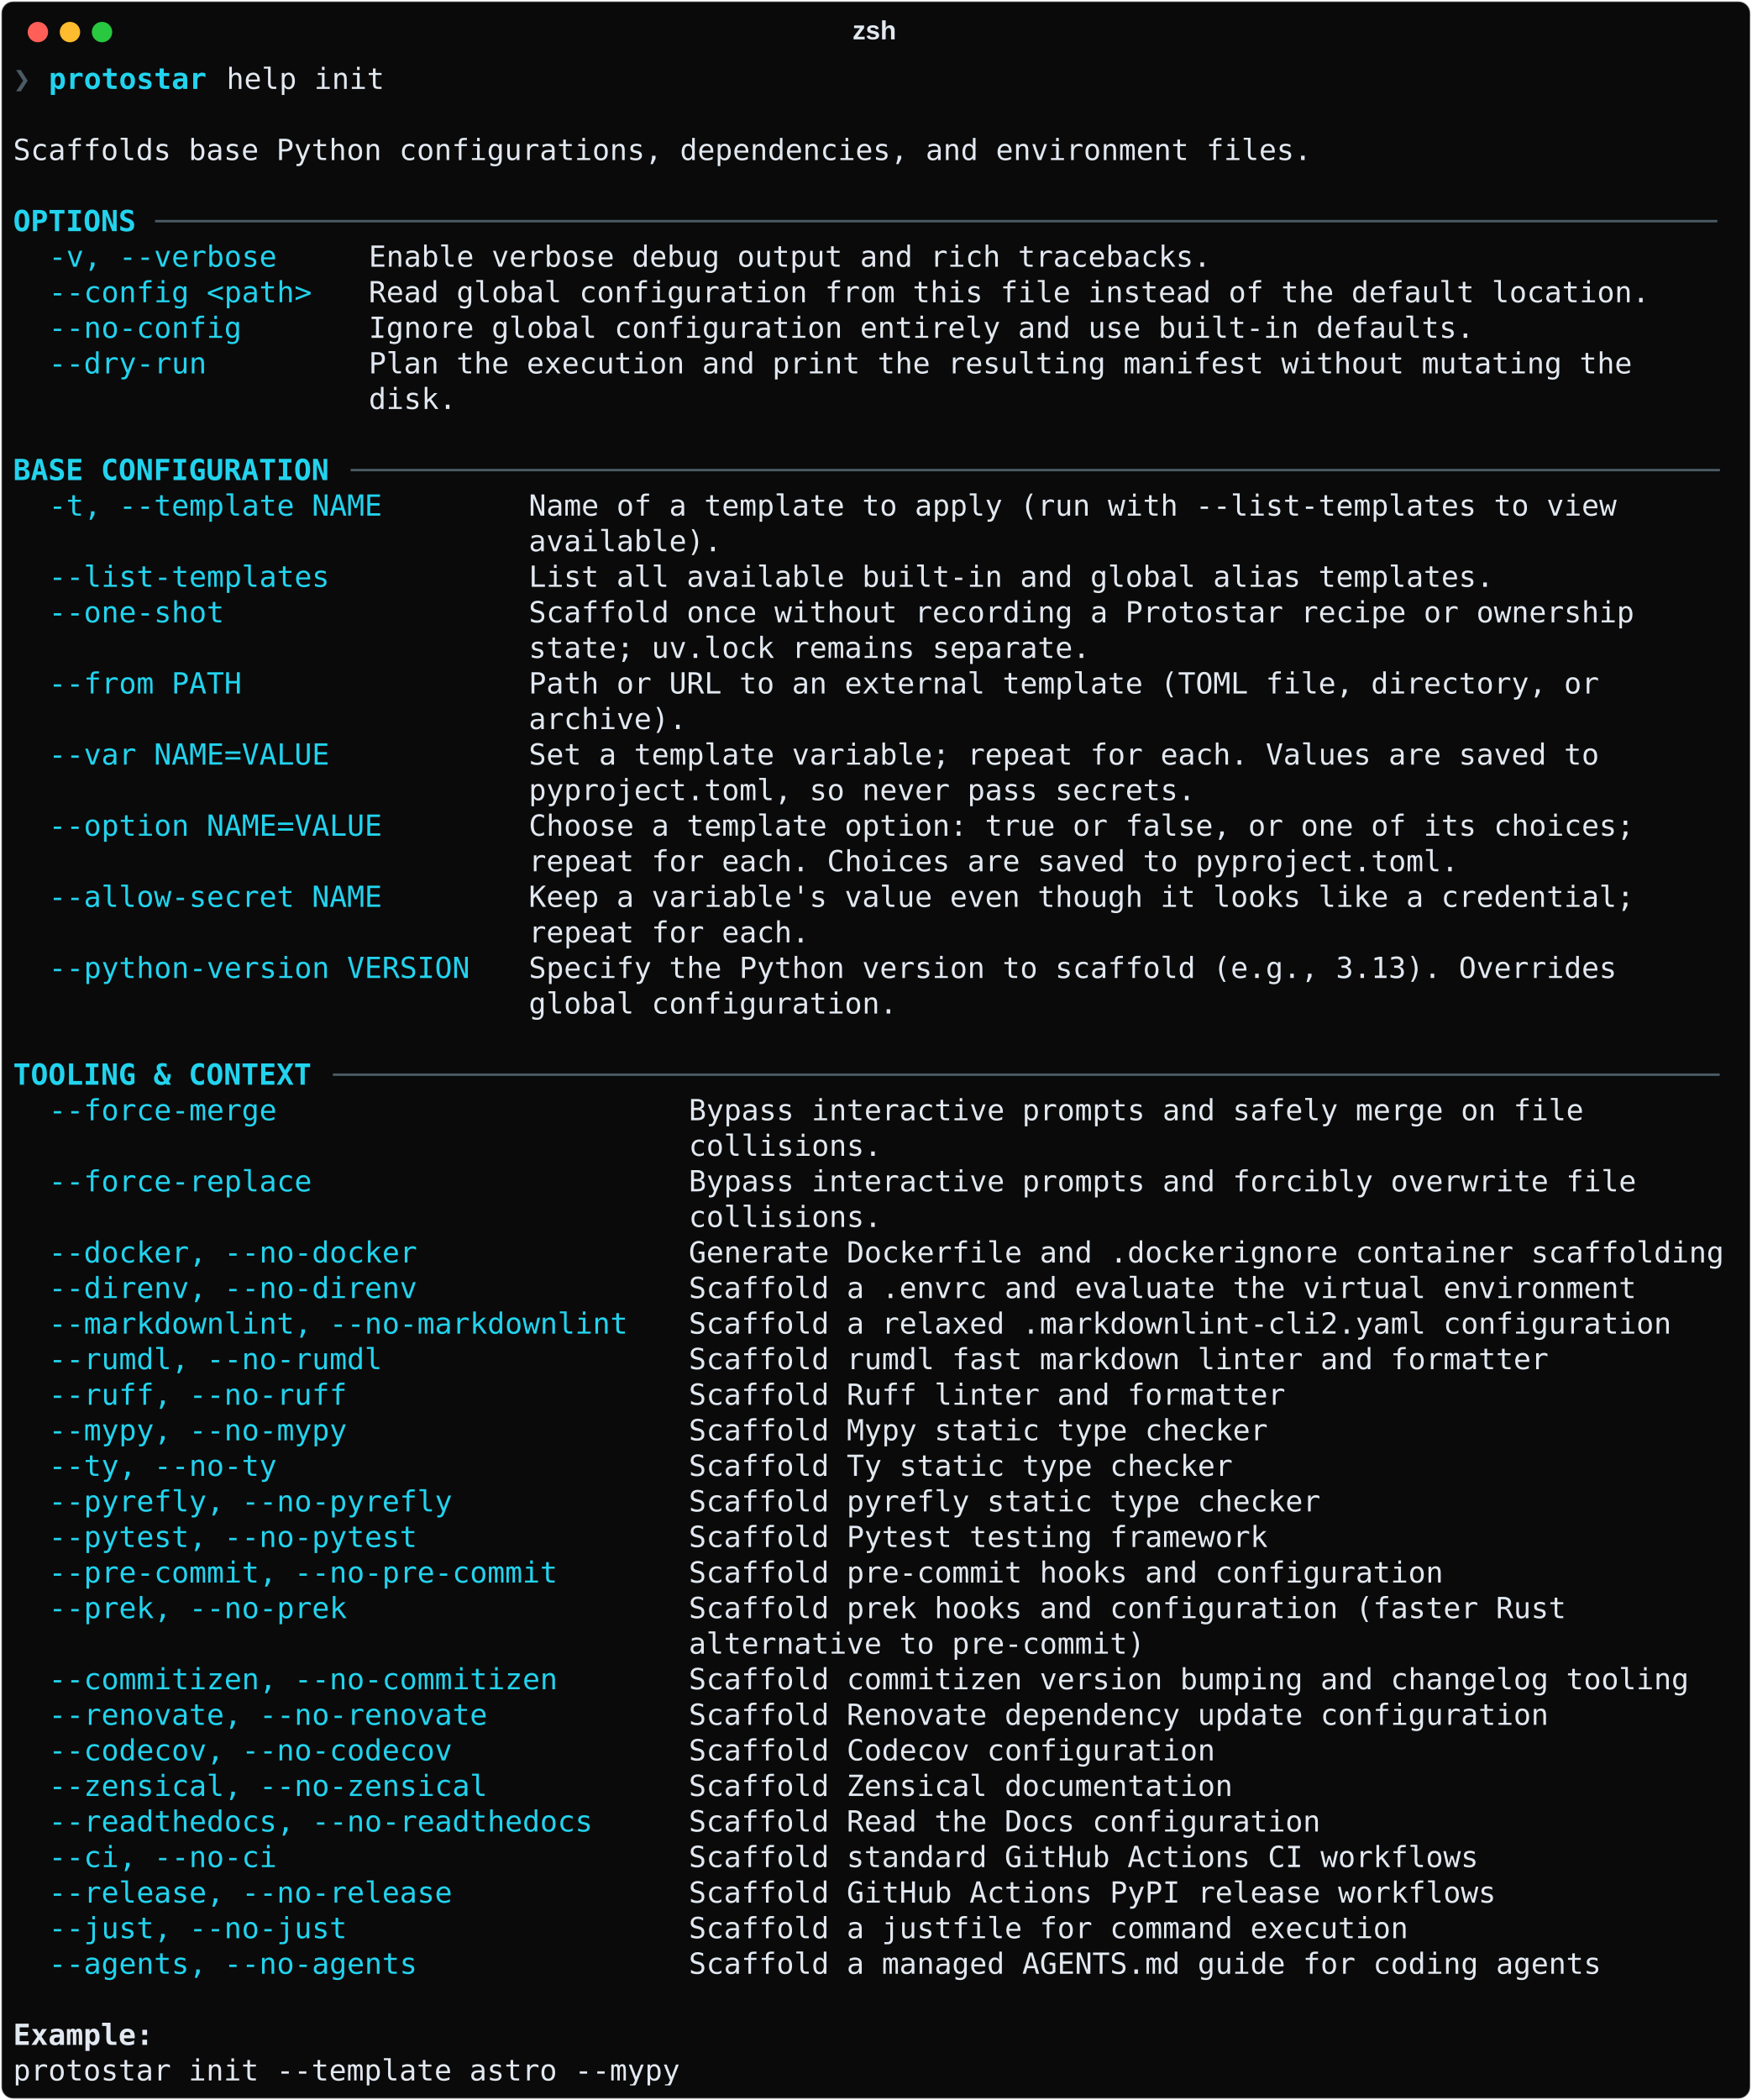
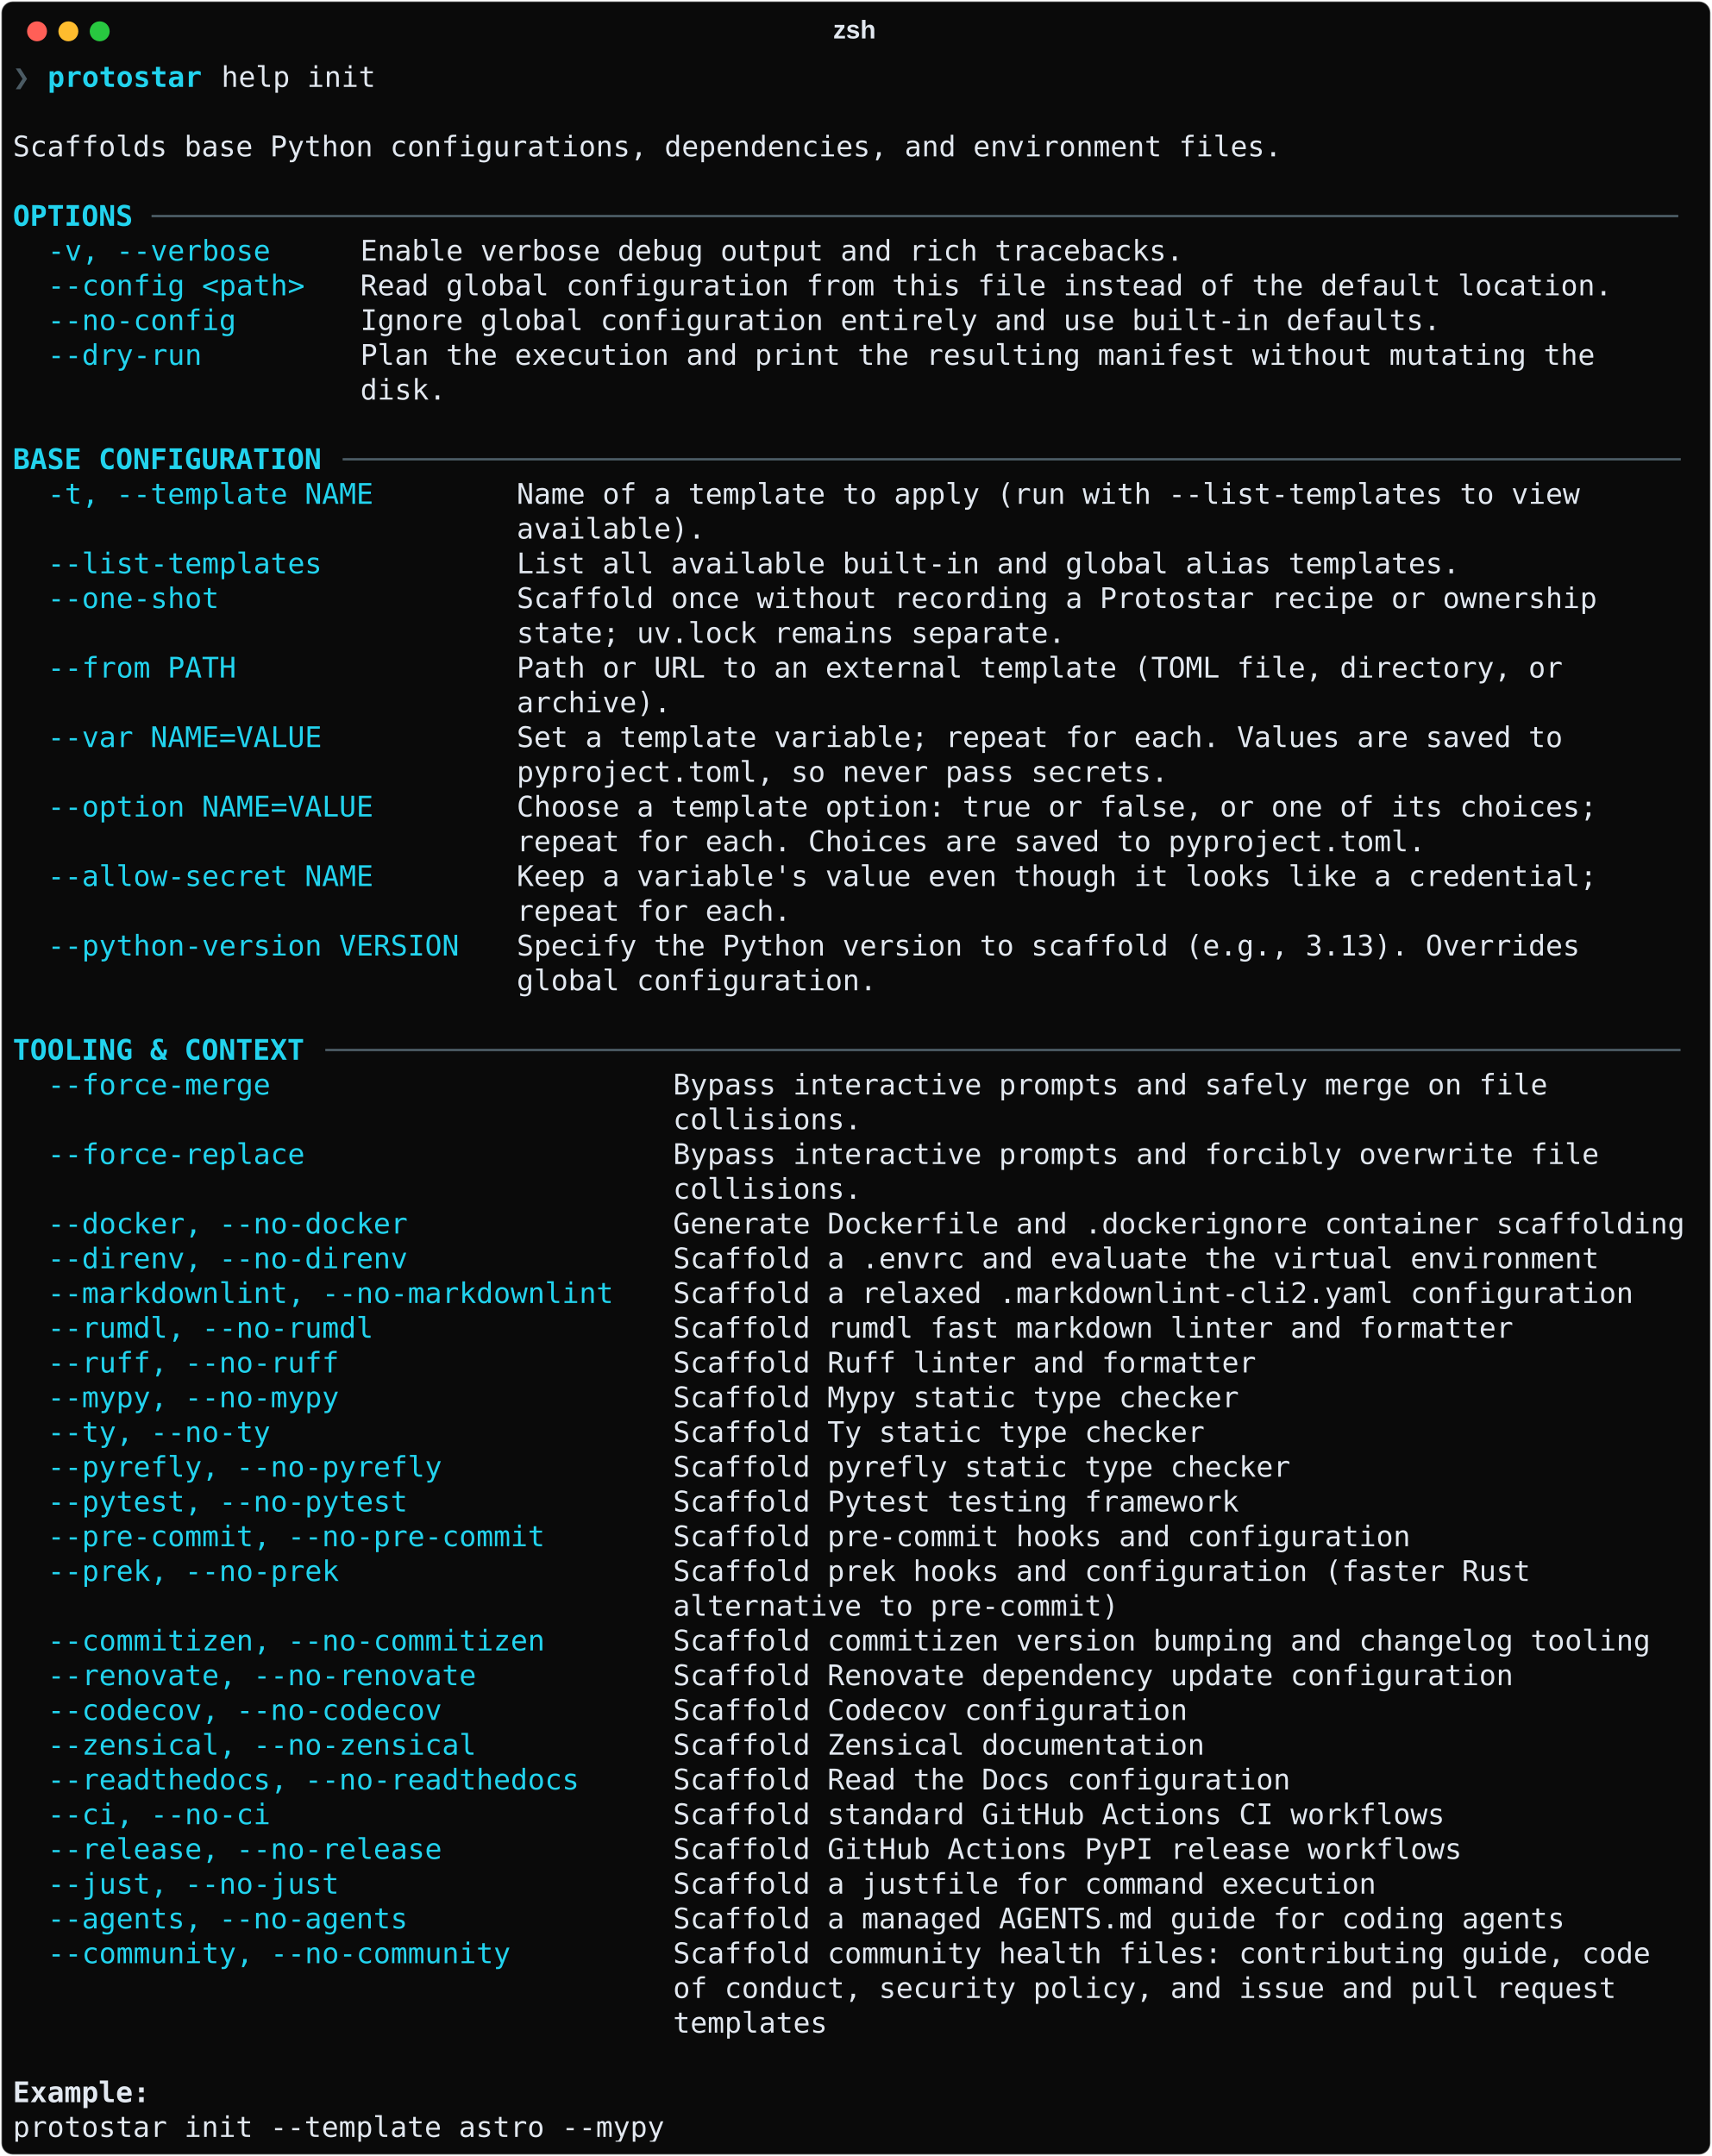
- <svg xmlns="http://www.w3.org/2000/svg" class="rich-terminal" viewBox="0 0 1202 1440.8">
+ <svg xmlns="http://www.w3.org/2000/svg" class="rich-terminal" viewBox="0 0 1202 1514.0">
  <style>

    @font-face {
        font-family: "Fira Code";
        src: local("FiraCode-Regular"),
                url("https://cdnjs.cloudflare.com/ajax/libs/firacode/6.2.0/woff2/FiraCode-Regular.woff2") format("woff2"),
                url("https://cdnjs.cloudflare.com/ajax/libs/firacode/6.2.0/woff/FiraCode-Regular.woff") format("woff");
        font-style: normal;
        font-weight: 400;
    }
    @font-face {
        font-family: "Fira Code";
        src: local("FiraCode-Bold"),
                url("https://cdnjs.cloudflare.com/ajax/libs/firacode/6.2.0/woff2/FiraCode-Bold.woff2") format("woff2"),
                url("https://cdnjs.cloudflare.com/ajax/libs/firacode/6.2.0/woff/FiraCode-Bold.woff") format("woff");
        font-style: bold;
        font-weight: 700;
    }

    .cli_init_help-matrix {
        font-family: Fira Code, monospace;
        font-size: 20px;
        line-height: 24.4px;
        font-variant-east-asian: full-width;
    }

    .cli_init_help-title {
        font-size: 18px;
        font-weight: bold;
        font-family: arial;
    }

    .cli_init_help-r1 { fill: #4b5b64 }
.cli_init_help-r2 { fill: #22d3ee;font-weight: bold }
.cli_init_help-r3 { fill: #e2e8f0 }
.cli_init_help-r4 { fill: #22d3ee }
.cli_init_help-r5 { fill: #e2e8f0;font-weight: bold }
    </style>
  <defs>
    <clipPath id="cli_init_help-clip-terminal">
-       <rect x="0" y="0" width="1182.4" height="1389.8" />
+       <rect x="0" y="0" width="1182.4" height="1463.0" />
    </clipPath>
    <clipPath id="cli_init_help-line-0">
      <rect x="0" y="1.5" width="1183.4" height="24.65" />
    </clipPath>
    <clipPath id="cli_init_help-line-1">
      <rect x="0" y="25.9" width="1183.4" height="24.65" />
    </clipPath>
    <clipPath id="cli_init_help-line-2">
      <rect x="0" y="50.3" width="1183.4" height="24.65" />
    </clipPath>
    <clipPath id="cli_init_help-line-3">
      <rect x="0" y="74.7" width="1183.4" height="24.65" />
    </clipPath>
    <clipPath id="cli_init_help-line-4">
      <rect x="0" y="99.1" width="1183.4" height="24.65" />
    </clipPath>
    <clipPath id="cli_init_help-line-5">
      <rect x="0" y="123.5" width="1183.4" height="24.65" />
    </clipPath>
    <clipPath id="cli_init_help-line-6">
      <rect x="0" y="147.9" width="1183.4" height="24.65" />
    </clipPath>
    <clipPath id="cli_init_help-line-7">
      <rect x="0" y="172.3" width="1183.4" height="24.65" />
    </clipPath>
    <clipPath id="cli_init_help-line-8">
      <rect x="0" y="196.7" width="1183.4" height="24.65" />
    </clipPath>
    <clipPath id="cli_init_help-line-9">
      <rect x="0" y="221.1" width="1183.4" height="24.65" />
    </clipPath>
    <clipPath id="cli_init_help-line-10">
      <rect x="0" y="245.5" width="1183.4" height="24.65" />
    </clipPath>
    <clipPath id="cli_init_help-line-11">
      <rect x="0" y="269.9" width="1183.4" height="24.65" />
    </clipPath>
    <clipPath id="cli_init_help-line-12">
      <rect x="0" y="294.3" width="1183.4" height="24.65" />
    </clipPath>
    <clipPath id="cli_init_help-line-13">
      <rect x="0" y="318.7" width="1183.4" height="24.65" />
    </clipPath>
    <clipPath id="cli_init_help-line-14">
      <rect x="0" y="343.1" width="1183.4" height="24.65" />
    </clipPath>
    <clipPath id="cli_init_help-line-15">
      <rect x="0" y="367.5" width="1183.4" height="24.65" />
    </clipPath>
    <clipPath id="cli_init_help-line-16">
      <rect x="0" y="391.9" width="1183.4" height="24.65" />
    </clipPath>
    <clipPath id="cli_init_help-line-17">
      <rect x="0" y="416.3" width="1183.4" height="24.65" />
    </clipPath>
    <clipPath id="cli_init_help-line-18">
      <rect x="0" y="440.7" width="1183.4" height="24.65" />
    </clipPath>
    <clipPath id="cli_init_help-line-19">
      <rect x="0" y="465.1" width="1183.4" height="24.65" />
    </clipPath>
    <clipPath id="cli_init_help-line-20">
      <rect x="0" y="489.5" width="1183.4" height="24.65" />
    </clipPath>
    <clipPath id="cli_init_help-line-21">
      <rect x="0" y="513.9" width="1183.4" height="24.65" />
    </clipPath>
    <clipPath id="cli_init_help-line-22">
      <rect x="0" y="538.3" width="1183.4" height="24.65" />
    </clipPath>
    <clipPath id="cli_init_help-line-23">
      <rect x="0" y="562.7" width="1183.4" height="24.65" />
    </clipPath>
    <clipPath id="cli_init_help-line-24">
      <rect x="0" y="587.1" width="1183.4" height="24.65" />
    </clipPath>
    <clipPath id="cli_init_help-line-25">
      <rect x="0" y="611.5" width="1183.4" height="24.65" />
    </clipPath>
    <clipPath id="cli_init_help-line-26">
      <rect x="0" y="635.9" width="1183.4" height="24.65" />
    </clipPath>
    <clipPath id="cli_init_help-line-27">
      <rect x="0" y="660.3" width="1183.4" height="24.65" />
    </clipPath>
    <clipPath id="cli_init_help-line-28">
      <rect x="0" y="684.7" width="1183.4" height="24.65" />
    </clipPath>
    <clipPath id="cli_init_help-line-29">
      <rect x="0" y="709.1" width="1183.4" height="24.65" />
    </clipPath>
    <clipPath id="cli_init_help-line-30">
      <rect x="0" y="733.5" width="1183.4" height="24.65" />
    </clipPath>
    <clipPath id="cli_init_help-line-31">
      <rect x="0" y="757.9" width="1183.4" height="24.65" />
    </clipPath>
    <clipPath id="cli_init_help-line-32">
      <rect x="0" y="782.3" width="1183.4" height="24.65" />
    </clipPath>
    <clipPath id="cli_init_help-line-33">
      <rect x="0" y="806.7" width="1183.4" height="24.65" />
    </clipPath>
    <clipPath id="cli_init_help-line-34">
      <rect x="0" y="831.1" width="1183.4" height="24.65" />
    </clipPath>
    <clipPath id="cli_init_help-line-35">
      <rect x="0" y="855.5" width="1183.4" height="24.65" />
    </clipPath>
    <clipPath id="cli_init_help-line-36">
      <rect x="0" y="879.9" width="1183.4" height="24.65" />
    </clipPath>
    <clipPath id="cli_init_help-line-37">
      <rect x="0" y="904.3" width="1183.4" height="24.65" />
    </clipPath>
    <clipPath id="cli_init_help-line-38">
      <rect x="0" y="928.7" width="1183.4" height="24.65" />
    </clipPath>
    <clipPath id="cli_init_help-line-39">
      <rect x="0" y="953.1" width="1183.4" height="24.65" />
    </clipPath>
    <clipPath id="cli_init_help-line-40">
      <rect x="0" y="977.5" width="1183.4" height="24.65" />
    </clipPath>
    <clipPath id="cli_init_help-line-41">
      <rect x="0" y="1001.9" width="1183.4" height="24.65" />
    </clipPath>
    <clipPath id="cli_init_help-line-42">
      <rect x="0" y="1026.3" width="1183.4" height="24.65" />
    </clipPath>
    <clipPath id="cli_init_help-line-43">
      <rect x="0" y="1050.7" width="1183.4" height="24.65" />
    </clipPath>
    <clipPath id="cli_init_help-line-44">
      <rect x="0" y="1075.1" width="1183.4" height="24.65" />
    </clipPath>
    <clipPath id="cli_init_help-line-45">
      <rect x="0" y="1099.5" width="1183.4" height="24.65" />
    </clipPath>
    <clipPath id="cli_init_help-line-46">
      <rect x="0" y="1123.9" width="1183.4" height="24.65" />
    </clipPath>
    <clipPath id="cli_init_help-line-47">
      <rect x="0" y="1148.3" width="1183.4" height="24.65" />
    </clipPath>
    <clipPath id="cli_init_help-line-48">
      <rect x="0" y="1172.7" width="1183.4" height="24.65" />
    </clipPath>
    <clipPath id="cli_init_help-line-49">
      <rect x="0" y="1197.1" width="1183.4" height="24.65" />
    </clipPath>
    <clipPath id="cli_init_help-line-50">
      <rect x="0" y="1221.5" width="1183.4" height="24.65" />
    </clipPath>
    <clipPath id="cli_init_help-line-51">
      <rect x="0" y="1245.9" width="1183.4" height="24.65" />
    </clipPath>
    <clipPath id="cli_init_help-line-52">
      <rect x="0" y="1270.3" width="1183.4" height="24.65" />
    </clipPath>
    <clipPath id="cli_init_help-line-53">
      <rect x="0" y="1294.7" width="1183.4" height="24.65" />
    </clipPath>
    <clipPath id="cli_init_help-line-54">
      <rect x="0" y="1319.1" width="1183.4" height="24.65" />
    </clipPath>
    <clipPath id="cli_init_help-line-55">
      <rect x="0" y="1343.5" width="1183.4" height="24.65" />
    </clipPath>
+     <clipPath id="cli_init_help-line-56">
+       <rect x="0" y="1367.9" width="1183.4" height="24.65" />
+     </clipPath>
+     <clipPath id="cli_init_help-line-57">
+       <rect x="0" y="1392.3" width="1183.4" height="24.65" />
+     </clipPath>
+     <clipPath id="cli_init_help-line-58">
+       <rect x="0" y="1416.7" width="1183.4" height="24.65" />
+     </clipPath>
  </defs>
-   <rect fill="#0a0a0a" stroke="rgba(255,255,255,0.35)" stroke-width="1" x="1" y="1" width="1200" height="1438.8" rx="8" />
+   <rect fill="#0a0a0a" stroke="rgba(255,255,255,0.35)" stroke-width="1" x="1" y="1" width="1200" height="1512" rx="8" />
  <text class="cli_init_help-title" fill="#e2e8f0" text-anchor="middle" x="600" y="27">zsh</text>
  <g transform="translate(26,22)">
    <circle cx="0" cy="0" r="7" fill="#ff5f57" />
    <circle cx="22" cy="0" r="7" fill="#febc2e" />
    <circle cx="44" cy="0" r="7" fill="#28c840" />
  </g>
  <g transform="translate(9, 41)" clip-path="url(#cli_init_help-clip-terminal)">
    <g class="cli_init_help-matrix">
      <text class="cli_init_help-r1" x="0" y="20" textLength="24.4" clip-path="url(#cli_init_help-line-0)">❯ </text>
      <text class="cli_init_help-r2" x="24.4" y="20" textLength="122" clip-path="url(#cli_init_help-line-0)">protostar </text>
      <text class="cli_init_help-r3" x="146.4" y="20" textLength="109.8" clip-path="url(#cli_init_help-line-0)">help init</text>
      <text class="cli_init_help-r3" x="1183.4" y="20" textLength="12.2" clip-path="url(#cli_init_help-line-0)">
</text>
      <text class="cli_init_help-r3" x="1183.4" y="44.4" textLength="12.2" clip-path="url(#cli_init_help-line-1)">
</text>
      <text class="cli_init_help-r3" x="0" y="68.8" textLength="902.8" clip-path="url(#cli_init_help-line-2)">Scaffolds base Python configurations, dependencies, and environment files.</text>
      <text class="cli_init_help-r3" x="1183.4" y="68.8" textLength="12.2" clip-path="url(#cli_init_help-line-2)">
</text>
      <text class="cli_init_help-r3" x="1183.4" y="93.2" textLength="12.2" clip-path="url(#cli_init_help-line-3)">
</text>
      <text class="cli_init_help-r2" x="0" y="117.6" textLength="85.4" clip-path="url(#cli_init_help-line-4)">OPTIONS</text>
      <text class="cli_init_help-r1" x="97.6" y="117.6" textLength="1085.8" clip-path="url(#cli_init_help-line-4)">─────────────────────────────────────────────────────────────────────────────────────────</text>
      <text class="cli_init_help-r3" x="1183.4" y="117.6" textLength="12.2" clip-path="url(#cli_init_help-line-4)">
</text>
      <text class="cli_init_help-r4" x="24.4" y="142" textLength="183" clip-path="url(#cli_init_help-line-5)">-v, --verbose  </text>
      <text class="cli_init_help-r3" x="244" y="142" textLength="939.4" clip-path="url(#cli_init_help-line-5)">Enable verbose debug output and rich tracebacks.                             </text>
      <text class="cli_init_help-r3" x="1183.4" y="142" textLength="12.2" clip-path="url(#cli_init_help-line-5)">
</text>
      <text class="cli_init_help-r4" x="24.4" y="166.4" textLength="183" clip-path="url(#cli_init_help-line-6)">--config &lt;path&gt;</text>
      <text class="cli_init_help-r3" x="244" y="166.4" textLength="939.4" clip-path="url(#cli_init_help-line-6)">Read global configuration from this file instead of the default location.    </text>
      <text class="cli_init_help-r3" x="1183.4" y="166.4" textLength="12.2" clip-path="url(#cli_init_help-line-6)">
</text>
      <text class="cli_init_help-r4" x="24.4" y="190.8" textLength="183" clip-path="url(#cli_init_help-line-7)">--no-config    </text>
      <text class="cli_init_help-r3" x="244" y="190.8" textLength="939.4" clip-path="url(#cli_init_help-line-7)">Ignore global configuration entirely and use built-in defaults.              </text>
      <text class="cli_init_help-r3" x="1183.4" y="190.8" textLength="12.2" clip-path="url(#cli_init_help-line-7)">
</text>
      <text class="cli_init_help-r4" x="24.4" y="215.2" textLength="183" clip-path="url(#cli_init_help-line-8)">--dry-run      </text>
      <text class="cli_init_help-r3" x="244" y="215.2" textLength="939.4" clip-path="url(#cli_init_help-line-8)">Plan the execution and print the resulting manifest without mutating the     </text>
      <text class="cli_init_help-r3" x="1183.4" y="215.2" textLength="12.2" clip-path="url(#cli_init_help-line-8)">
</text>
      <text class="cli_init_help-r3" x="244" y="239.6" textLength="939.4" clip-path="url(#cli_init_help-line-9)">disk.                                                                        </text>
      <text class="cli_init_help-r3" x="1183.4" y="239.6" textLength="12.2" clip-path="url(#cli_init_help-line-9)">
</text>
      <text class="cli_init_help-r3" x="1183.4" y="264" textLength="12.2" clip-path="url(#cli_init_help-line-10)">
</text>
      <text class="cli_init_help-r2" x="0" y="288.4" textLength="219.6" clip-path="url(#cli_init_help-line-11)">BASE CONFIGURATION</text>
      <text class="cli_init_help-r1" x="231.8" y="288.4" textLength="951.6" clip-path="url(#cli_init_help-line-11)">──────────────────────────────────────────────────────────────────────────────</text>
      <text class="cli_init_help-r3" x="1183.4" y="288.4" textLength="12.2" clip-path="url(#cli_init_help-line-11)">
</text>
      <text class="cli_init_help-r4" x="24.4" y="312.8" textLength="292.8" clip-path="url(#cli_init_help-line-12)">-t, --template NAME     </text>
      <text class="cli_init_help-r3" x="353.8" y="312.8" textLength="829.6" clip-path="url(#cli_init_help-line-12)">Name of a template to apply (run with --list-templates to view      </text>
      <text class="cli_init_help-r3" x="1183.4" y="312.8" textLength="12.2" clip-path="url(#cli_init_help-line-12)">
</text>
      <text class="cli_init_help-r3" x="353.8" y="337.2" textLength="829.6" clip-path="url(#cli_init_help-line-13)">available).                                                         </text>
      <text class="cli_init_help-r3" x="1183.4" y="337.2" textLength="12.2" clip-path="url(#cli_init_help-line-13)">
</text>
      <text class="cli_init_help-r4" x="24.4" y="361.6" textLength="292.8" clip-path="url(#cli_init_help-line-14)">--list-templates        </text>
      <text class="cli_init_help-r3" x="353.8" y="361.6" textLength="829.6" clip-path="url(#cli_init_help-line-14)">List all available built-in and global alias templates.             </text>
      <text class="cli_init_help-r3" x="1183.4" y="361.6" textLength="12.2" clip-path="url(#cli_init_help-line-14)">
</text>
      <text class="cli_init_help-r4" x="24.4" y="386" textLength="292.8" clip-path="url(#cli_init_help-line-15)">--one-shot              </text>
      <text class="cli_init_help-r3" x="353.8" y="386" textLength="829.6" clip-path="url(#cli_init_help-line-15)">Scaffold once without recording a Protostar recipe or ownership     </text>
      <text class="cli_init_help-r3" x="1183.4" y="386" textLength="12.2" clip-path="url(#cli_init_help-line-15)">
</text>
      <text class="cli_init_help-r3" x="353.8" y="410.4" textLength="829.6" clip-path="url(#cli_init_help-line-16)">state; uv.lock remains separate.                                    </text>
      <text class="cli_init_help-r3" x="1183.4" y="410.4" textLength="12.2" clip-path="url(#cli_init_help-line-16)">
</text>
      <text class="cli_init_help-r4" x="24.4" y="434.8" textLength="292.8" clip-path="url(#cli_init_help-line-17)">--from PATH             </text>
      <text class="cli_init_help-r3" x="353.8" y="434.8" textLength="829.6" clip-path="url(#cli_init_help-line-17)">Path or URL to an external template (TOML file, directory, or       </text>
      <text class="cli_init_help-r3" x="1183.4" y="434.8" textLength="12.2" clip-path="url(#cli_init_help-line-17)">
</text>
      <text class="cli_init_help-r3" x="353.8" y="459.2" textLength="829.6" clip-path="url(#cli_init_help-line-18)">archive).                                                           </text>
      <text class="cli_init_help-r3" x="1183.4" y="459.2" textLength="12.2" clip-path="url(#cli_init_help-line-18)">
</text>
      <text class="cli_init_help-r4" x="24.4" y="483.6" textLength="292.8" clip-path="url(#cli_init_help-line-19)">--var NAME=VALUE        </text>
      <text class="cli_init_help-r3" x="353.8" y="483.6" textLength="829.6" clip-path="url(#cli_init_help-line-19)">Set a template variable; repeat for each. Values are saved to       </text>
      <text class="cli_init_help-r3" x="1183.4" y="483.6" textLength="12.2" clip-path="url(#cli_init_help-line-19)">
</text>
      <text class="cli_init_help-r3" x="353.8" y="508" textLength="829.6" clip-path="url(#cli_init_help-line-20)">pyproject.toml, so never pass secrets.                              </text>
      <text class="cli_init_help-r3" x="1183.4" y="508" textLength="12.2" clip-path="url(#cli_init_help-line-20)">
</text>
      <text class="cli_init_help-r4" x="24.4" y="532.4" textLength="292.8" clip-path="url(#cli_init_help-line-21)">--option NAME=VALUE     </text>
      <text class="cli_init_help-r3" x="353.8" y="532.4" textLength="829.6" clip-path="url(#cli_init_help-line-21)">Choose a template option: true or false, or one of its choices;     </text>
      <text class="cli_init_help-r3" x="1183.4" y="532.4" textLength="12.2" clip-path="url(#cli_init_help-line-21)">
</text>
      <text class="cli_init_help-r3" x="353.8" y="556.8" textLength="829.6" clip-path="url(#cli_init_help-line-22)">repeat for each. Choices are saved to pyproject.toml.               </text>
      <text class="cli_init_help-r3" x="1183.4" y="556.8" textLength="12.2" clip-path="url(#cli_init_help-line-22)">
</text>
      <text class="cli_init_help-r4" x="24.4" y="581.2" textLength="292.8" clip-path="url(#cli_init_help-line-23)">--allow-secret NAME     </text>
      <text class="cli_init_help-r3" x="353.8" y="581.2" textLength="829.6" clip-path="url(#cli_init_help-line-23)">Keep a variable's value even though it looks like a credential;     </text>
      <text class="cli_init_help-r3" x="1183.4" y="581.2" textLength="12.2" clip-path="url(#cli_init_help-line-23)">
</text>
      <text class="cli_init_help-r3" x="353.8" y="605.6" textLength="829.6" clip-path="url(#cli_init_help-line-24)">repeat for each.                                                    </text>
      <text class="cli_init_help-r3" x="1183.4" y="605.6" textLength="12.2" clip-path="url(#cli_init_help-line-24)">
</text>
      <text class="cli_init_help-r4" x="24.4" y="630" textLength="292.8" clip-path="url(#cli_init_help-line-25)">--python-version VERSION</text>
      <text class="cli_init_help-r3" x="353.8" y="630" textLength="829.6" clip-path="url(#cli_init_help-line-25)">Specify the Python version to scaffold (e.g., 3.13). Overrides      </text>
      <text class="cli_init_help-r3" x="1183.4" y="630" textLength="12.2" clip-path="url(#cli_init_help-line-25)">
</text>
      <text class="cli_init_help-r3" x="353.8" y="654.4" textLength="829.6" clip-path="url(#cli_init_help-line-26)">global configuration.                                               </text>
      <text class="cli_init_help-r3" x="1183.4" y="654.4" textLength="12.2" clip-path="url(#cli_init_help-line-26)">
</text>
      <text class="cli_init_help-r3" x="1183.4" y="678.8" textLength="12.2" clip-path="url(#cli_init_help-line-27)">
</text>
      <text class="cli_init_help-r2" x="0" y="703.2" textLength="207.4" clip-path="url(#cli_init_help-line-28)">TOOLING &amp; CONTEXT</text>
      <text class="cli_init_help-r1" x="219.6" y="703.2" textLength="963.8" clip-path="url(#cli_init_help-line-28)">───────────────────────────────────────────────────────────────────────────────</text>
      <text class="cli_init_help-r3" x="1183.4" y="703.2" textLength="12.2" clip-path="url(#cli_init_help-line-28)">
</text>
      <text class="cli_init_help-r4" x="24.4" y="727.6" textLength="402.6" clip-path="url(#cli_init_help-line-29)">--force-merge                    </text>
      <text class="cli_init_help-r3" x="463.6" y="727.6" textLength="719.8" clip-path="url(#cli_init_help-line-29)">Bypass interactive prompts and safely merge on file        </text>
      <text class="cli_init_help-r3" x="1183.4" y="727.6" textLength="12.2" clip-path="url(#cli_init_help-line-29)">
</text>
      <text class="cli_init_help-r3" x="463.6" y="752" textLength="719.8" clip-path="url(#cli_init_help-line-30)">collisions.                                                </text>
      <text class="cli_init_help-r3" x="1183.4" y="752" textLength="12.2" clip-path="url(#cli_init_help-line-30)">
</text>
      <text class="cli_init_help-r4" x="24.4" y="776.4" textLength="402.6" clip-path="url(#cli_init_help-line-31)">--force-replace                  </text>
      <text class="cli_init_help-r3" x="463.6" y="776.4" textLength="719.8" clip-path="url(#cli_init_help-line-31)">Bypass interactive prompts and forcibly overwrite file     </text>
      <text class="cli_init_help-r3" x="1183.4" y="776.4" textLength="12.2" clip-path="url(#cli_init_help-line-31)">
</text>
      <text class="cli_init_help-r3" x="463.6" y="800.8" textLength="719.8" clip-path="url(#cli_init_help-line-32)">collisions.                                                </text>
      <text class="cli_init_help-r3" x="1183.4" y="800.8" textLength="12.2" clip-path="url(#cli_init_help-line-32)">
</text>
      <text class="cli_init_help-r4" x="24.4" y="825.2" textLength="402.6" clip-path="url(#cli_init_help-line-33)">--docker, --no-docker            </text>
      <text class="cli_init_help-r3" x="463.6" y="825.2" textLength="719.8" clip-path="url(#cli_init_help-line-33)">Generate Dockerfile and .dockerignore container scaffolding</text>
      <text class="cli_init_help-r3" x="1183.4" y="825.2" textLength="12.2" clip-path="url(#cli_init_help-line-33)">
</text>
      <text class="cli_init_help-r4" x="24.4" y="849.6" textLength="402.6" clip-path="url(#cli_init_help-line-34)">--direnv, --no-direnv            </text>
      <text class="cli_init_help-r3" x="463.6" y="849.6" textLength="719.8" clip-path="url(#cli_init_help-line-34)">Scaffold a .envrc and evaluate the virtual environment     </text>
      <text class="cli_init_help-r3" x="1183.4" y="849.6" textLength="12.2" clip-path="url(#cli_init_help-line-34)">
</text>
      <text class="cli_init_help-r4" x="24.4" y="874" textLength="402.6" clip-path="url(#cli_init_help-line-35)">--markdownlint, --no-markdownlint</text>
      <text class="cli_init_help-r3" x="463.6" y="874" textLength="719.8" clip-path="url(#cli_init_help-line-35)">Scaffold a relaxed .markdownlint-cli2.yaml configuration   </text>
      <text class="cli_init_help-r3" x="1183.4" y="874" textLength="12.2" clip-path="url(#cli_init_help-line-35)">
</text>
      <text class="cli_init_help-r4" x="24.4" y="898.4" textLength="402.6" clip-path="url(#cli_init_help-line-36)">--rumdl, --no-rumdl              </text>
      <text class="cli_init_help-r3" x="463.6" y="898.4" textLength="719.8" clip-path="url(#cli_init_help-line-36)">Scaffold rumdl fast markdown linter and formatter          </text>
      <text class="cli_init_help-r3" x="1183.4" y="898.4" textLength="12.2" clip-path="url(#cli_init_help-line-36)">
</text>
      <text class="cli_init_help-r4" x="24.4" y="922.8" textLength="402.6" clip-path="url(#cli_init_help-line-37)">--ruff, --no-ruff                </text>
      <text class="cli_init_help-r3" x="463.6" y="922.8" textLength="719.8" clip-path="url(#cli_init_help-line-37)">Scaffold Ruff linter and formatter                         </text>
      <text class="cli_init_help-r3" x="1183.4" y="922.8" textLength="12.2" clip-path="url(#cli_init_help-line-37)">
</text>
      <text class="cli_init_help-r4" x="24.4" y="947.2" textLength="402.6" clip-path="url(#cli_init_help-line-38)">--mypy, --no-mypy                </text>
      <text class="cli_init_help-r3" x="463.6" y="947.2" textLength="719.8" clip-path="url(#cli_init_help-line-38)">Scaffold Mypy static type checker                          </text>
      <text class="cli_init_help-r3" x="1183.4" y="947.2" textLength="12.2" clip-path="url(#cli_init_help-line-38)">
</text>
      <text class="cli_init_help-r4" x="24.4" y="971.6" textLength="402.6" clip-path="url(#cli_init_help-line-39)">--ty, --no-ty                    </text>
      <text class="cli_init_help-r3" x="463.6" y="971.6" textLength="719.8" clip-path="url(#cli_init_help-line-39)">Scaffold Ty static type checker                            </text>
      <text class="cli_init_help-r3" x="1183.4" y="971.6" textLength="12.2" clip-path="url(#cli_init_help-line-39)">
</text>
      <text class="cli_init_help-r4" x="24.4" y="996" textLength="402.6" clip-path="url(#cli_init_help-line-40)">--pyrefly, --no-pyrefly          </text>
      <text class="cli_init_help-r3" x="463.6" y="996" textLength="719.8" clip-path="url(#cli_init_help-line-40)">Scaffold pyrefly static type checker                       </text>
      <text class="cli_init_help-r3" x="1183.4" y="996" textLength="12.2" clip-path="url(#cli_init_help-line-40)">
</text>
      <text class="cli_init_help-r4" x="24.4" y="1020.4" textLength="402.6" clip-path="url(#cli_init_help-line-41)">--pytest, --no-pytest            </text>
      <text class="cli_init_help-r3" x="463.6" y="1020.4" textLength="719.8" clip-path="url(#cli_init_help-line-41)">Scaffold Pytest testing framework                          </text>
      <text class="cli_init_help-r3" x="1183.4" y="1020.4" textLength="12.2" clip-path="url(#cli_init_help-line-41)">
</text>
      <text class="cli_init_help-r4" x="24.4" y="1044.8" textLength="402.6" clip-path="url(#cli_init_help-line-42)">--pre-commit, --no-pre-commit    </text>
      <text class="cli_init_help-r3" x="463.6" y="1044.8" textLength="719.8" clip-path="url(#cli_init_help-line-42)">Scaffold pre-commit hooks and configuration                </text>
      <text class="cli_init_help-r3" x="1183.4" y="1044.8" textLength="12.2" clip-path="url(#cli_init_help-line-42)">
</text>
      <text class="cli_init_help-r4" x="24.4" y="1069.2" textLength="402.6" clip-path="url(#cli_init_help-line-43)">--prek, --no-prek                </text>
      <text class="cli_init_help-r3" x="463.6" y="1069.2" textLength="719.8" clip-path="url(#cli_init_help-line-43)">Scaffold prek hooks and configuration (faster Rust         </text>
      <text class="cli_init_help-r3" x="1183.4" y="1069.2" textLength="12.2" clip-path="url(#cli_init_help-line-43)">
</text>
      <text class="cli_init_help-r3" x="463.6" y="1093.6" textLength="719.8" clip-path="url(#cli_init_help-line-44)">alternative to pre-commit)                                 </text>
      <text class="cli_init_help-r3" x="1183.4" y="1093.6" textLength="12.2" clip-path="url(#cli_init_help-line-44)">
</text>
      <text class="cli_init_help-r4" x="24.4" y="1118" textLength="402.6" clip-path="url(#cli_init_help-line-45)">--commitizen, --no-commitizen    </text>
      <text class="cli_init_help-r3" x="463.6" y="1118" textLength="719.8" clip-path="url(#cli_init_help-line-45)">Scaffold commitizen version bumping and changelog tooling  </text>
      <text class="cli_init_help-r3" x="1183.4" y="1118" textLength="12.2" clip-path="url(#cli_init_help-line-45)">
</text>
      <text class="cli_init_help-r4" x="24.4" y="1142.4" textLength="402.6" clip-path="url(#cli_init_help-line-46)">--renovate, --no-renovate        </text>
      <text class="cli_init_help-r3" x="463.6" y="1142.4" textLength="719.8" clip-path="url(#cli_init_help-line-46)">Scaffold Renovate dependency update configuration          </text>
      <text class="cli_init_help-r3" x="1183.4" y="1142.4" textLength="12.2" clip-path="url(#cli_init_help-line-46)">
</text>
      <text class="cli_init_help-r4" x="24.4" y="1166.8" textLength="402.6" clip-path="url(#cli_init_help-line-47)">--codecov, --no-codecov          </text>
      <text class="cli_init_help-r3" x="463.6" y="1166.8" textLength="719.8" clip-path="url(#cli_init_help-line-47)">Scaffold Codecov configuration                             </text>
      <text class="cli_init_help-r3" x="1183.4" y="1166.8" textLength="12.2" clip-path="url(#cli_init_help-line-47)">
</text>
      <text class="cli_init_help-r4" x="24.4" y="1191.2" textLength="402.6" clip-path="url(#cli_init_help-line-48)">--zensical, --no-zensical        </text>
      <text class="cli_init_help-r3" x="463.6" y="1191.2" textLength="719.8" clip-path="url(#cli_init_help-line-48)">Scaffold Zensical documentation                            </text>
      <text class="cli_init_help-r3" x="1183.4" y="1191.2" textLength="12.2" clip-path="url(#cli_init_help-line-48)">
</text>
      <text class="cli_init_help-r4" x="24.4" y="1215.6" textLength="402.6" clip-path="url(#cli_init_help-line-49)">--readthedocs, --no-readthedocs  </text>
      <text class="cli_init_help-r3" x="463.6" y="1215.6" textLength="719.8" clip-path="url(#cli_init_help-line-49)">Scaffold Read the Docs configuration                       </text>
      <text class="cli_init_help-r3" x="1183.4" y="1215.6" textLength="12.2" clip-path="url(#cli_init_help-line-49)">
</text>
      <text class="cli_init_help-r4" x="24.4" y="1240" textLength="402.6" clip-path="url(#cli_init_help-line-50)">--ci, --no-ci                    </text>
      <text class="cli_init_help-r3" x="463.6" y="1240" textLength="719.8" clip-path="url(#cli_init_help-line-50)">Scaffold standard GitHub Actions CI workflows              </text>
      <text class="cli_init_help-r3" x="1183.4" y="1240" textLength="12.2" clip-path="url(#cli_init_help-line-50)">
</text>
      <text class="cli_init_help-r4" x="24.4" y="1264.4" textLength="402.6" clip-path="url(#cli_init_help-line-51)">--release, --no-release          </text>
      <text class="cli_init_help-r3" x="463.6" y="1264.4" textLength="719.8" clip-path="url(#cli_init_help-line-51)">Scaffold GitHub Actions PyPI release workflows             </text>
      <text class="cli_init_help-r3" x="1183.4" y="1264.4" textLength="12.2" clip-path="url(#cli_init_help-line-51)">
</text>
      <text class="cli_init_help-r4" x="24.4" y="1288.8" textLength="402.6" clip-path="url(#cli_init_help-line-52)">--just, --no-just                </text>
      <text class="cli_init_help-r3" x="463.6" y="1288.8" textLength="719.8" clip-path="url(#cli_init_help-line-52)">Scaffold a justfile for command execution                  </text>
      <text class="cli_init_help-r3" x="1183.4" y="1288.8" textLength="12.2" clip-path="url(#cli_init_help-line-52)">
</text>
      <text class="cli_init_help-r4" x="24.4" y="1313.2" textLength="402.6" clip-path="url(#cli_init_help-line-53)">--agents, --no-agents            </text>
      <text class="cli_init_help-r3" x="463.6" y="1313.2" textLength="719.8" clip-path="url(#cli_init_help-line-53)">Scaffold a managed AGENTS.md guide for coding agents       </text>
      <text class="cli_init_help-r3" x="1183.4" y="1313.2" textLength="12.2" clip-path="url(#cli_init_help-line-53)">
</text>
+       <text class="cli_init_help-r4" x="24.4" y="1337.6" textLength="402.6" clip-path="url(#cli_init_help-line-54)">--community, --no-community      </text>
+       <text class="cli_init_help-r3" x="463.6" y="1337.6" textLength="719.8" clip-path="url(#cli_init_help-line-54)">Scaffold community health files: contributing guide, code  </text>
      <text class="cli_init_help-r3" x="1183.4" y="1337.6" textLength="12.2" clip-path="url(#cli_init_help-line-54)">
</text>
-       <text class="cli_init_help-r5" x="0" y="1362" textLength="97.6" clip-path="url(#cli_init_help-line-55)">Example:</text>
+       <text class="cli_init_help-r3" x="463.6" y="1362" textLength="719.8" clip-path="url(#cli_init_help-line-55)">of conduct, security policy, and issue and pull request    </text>
      <text class="cli_init_help-r3" x="1183.4" y="1362" textLength="12.2" clip-path="url(#cli_init_help-line-55)">
</text>
-       <text class="cli_init_help-r3" x="0" y="1386.4" textLength="488" clip-path="url(#cli_init_help-line-56)">  protostar init --template astro --mypy</text>
+       <text class="cli_init_help-r3" x="463.6" y="1386.4" textLength="719.8" clip-path="url(#cli_init_help-line-56)">templates                                                  </text>
      <text class="cli_init_help-r3" x="1183.4" y="1386.4" textLength="12.2" clip-path="url(#cli_init_help-line-56)">
+ </text>
+       <text class="cli_init_help-r3" x="1183.4" y="1410.8" textLength="12.2" clip-path="url(#cli_init_help-line-57)">
+ </text>
+       <text class="cli_init_help-r5" x="0" y="1435.2" textLength="97.6" clip-path="url(#cli_init_help-line-58)">Example:</text>
+       <text class="cli_init_help-r3" x="1183.4" y="1435.2" textLength="12.2" clip-path="url(#cli_init_help-line-58)">
+ </text>
+       <text class="cli_init_help-r3" x="0" y="1459.6" textLength="488" clip-path="url(#cli_init_help-line-59)">  protostar init --template astro --mypy</text>
+       <text class="cli_init_help-r3" x="1183.4" y="1459.6" textLength="12.2" clip-path="url(#cli_init_help-line-59)">
</text>
    </g>
  </g>
</svg>
